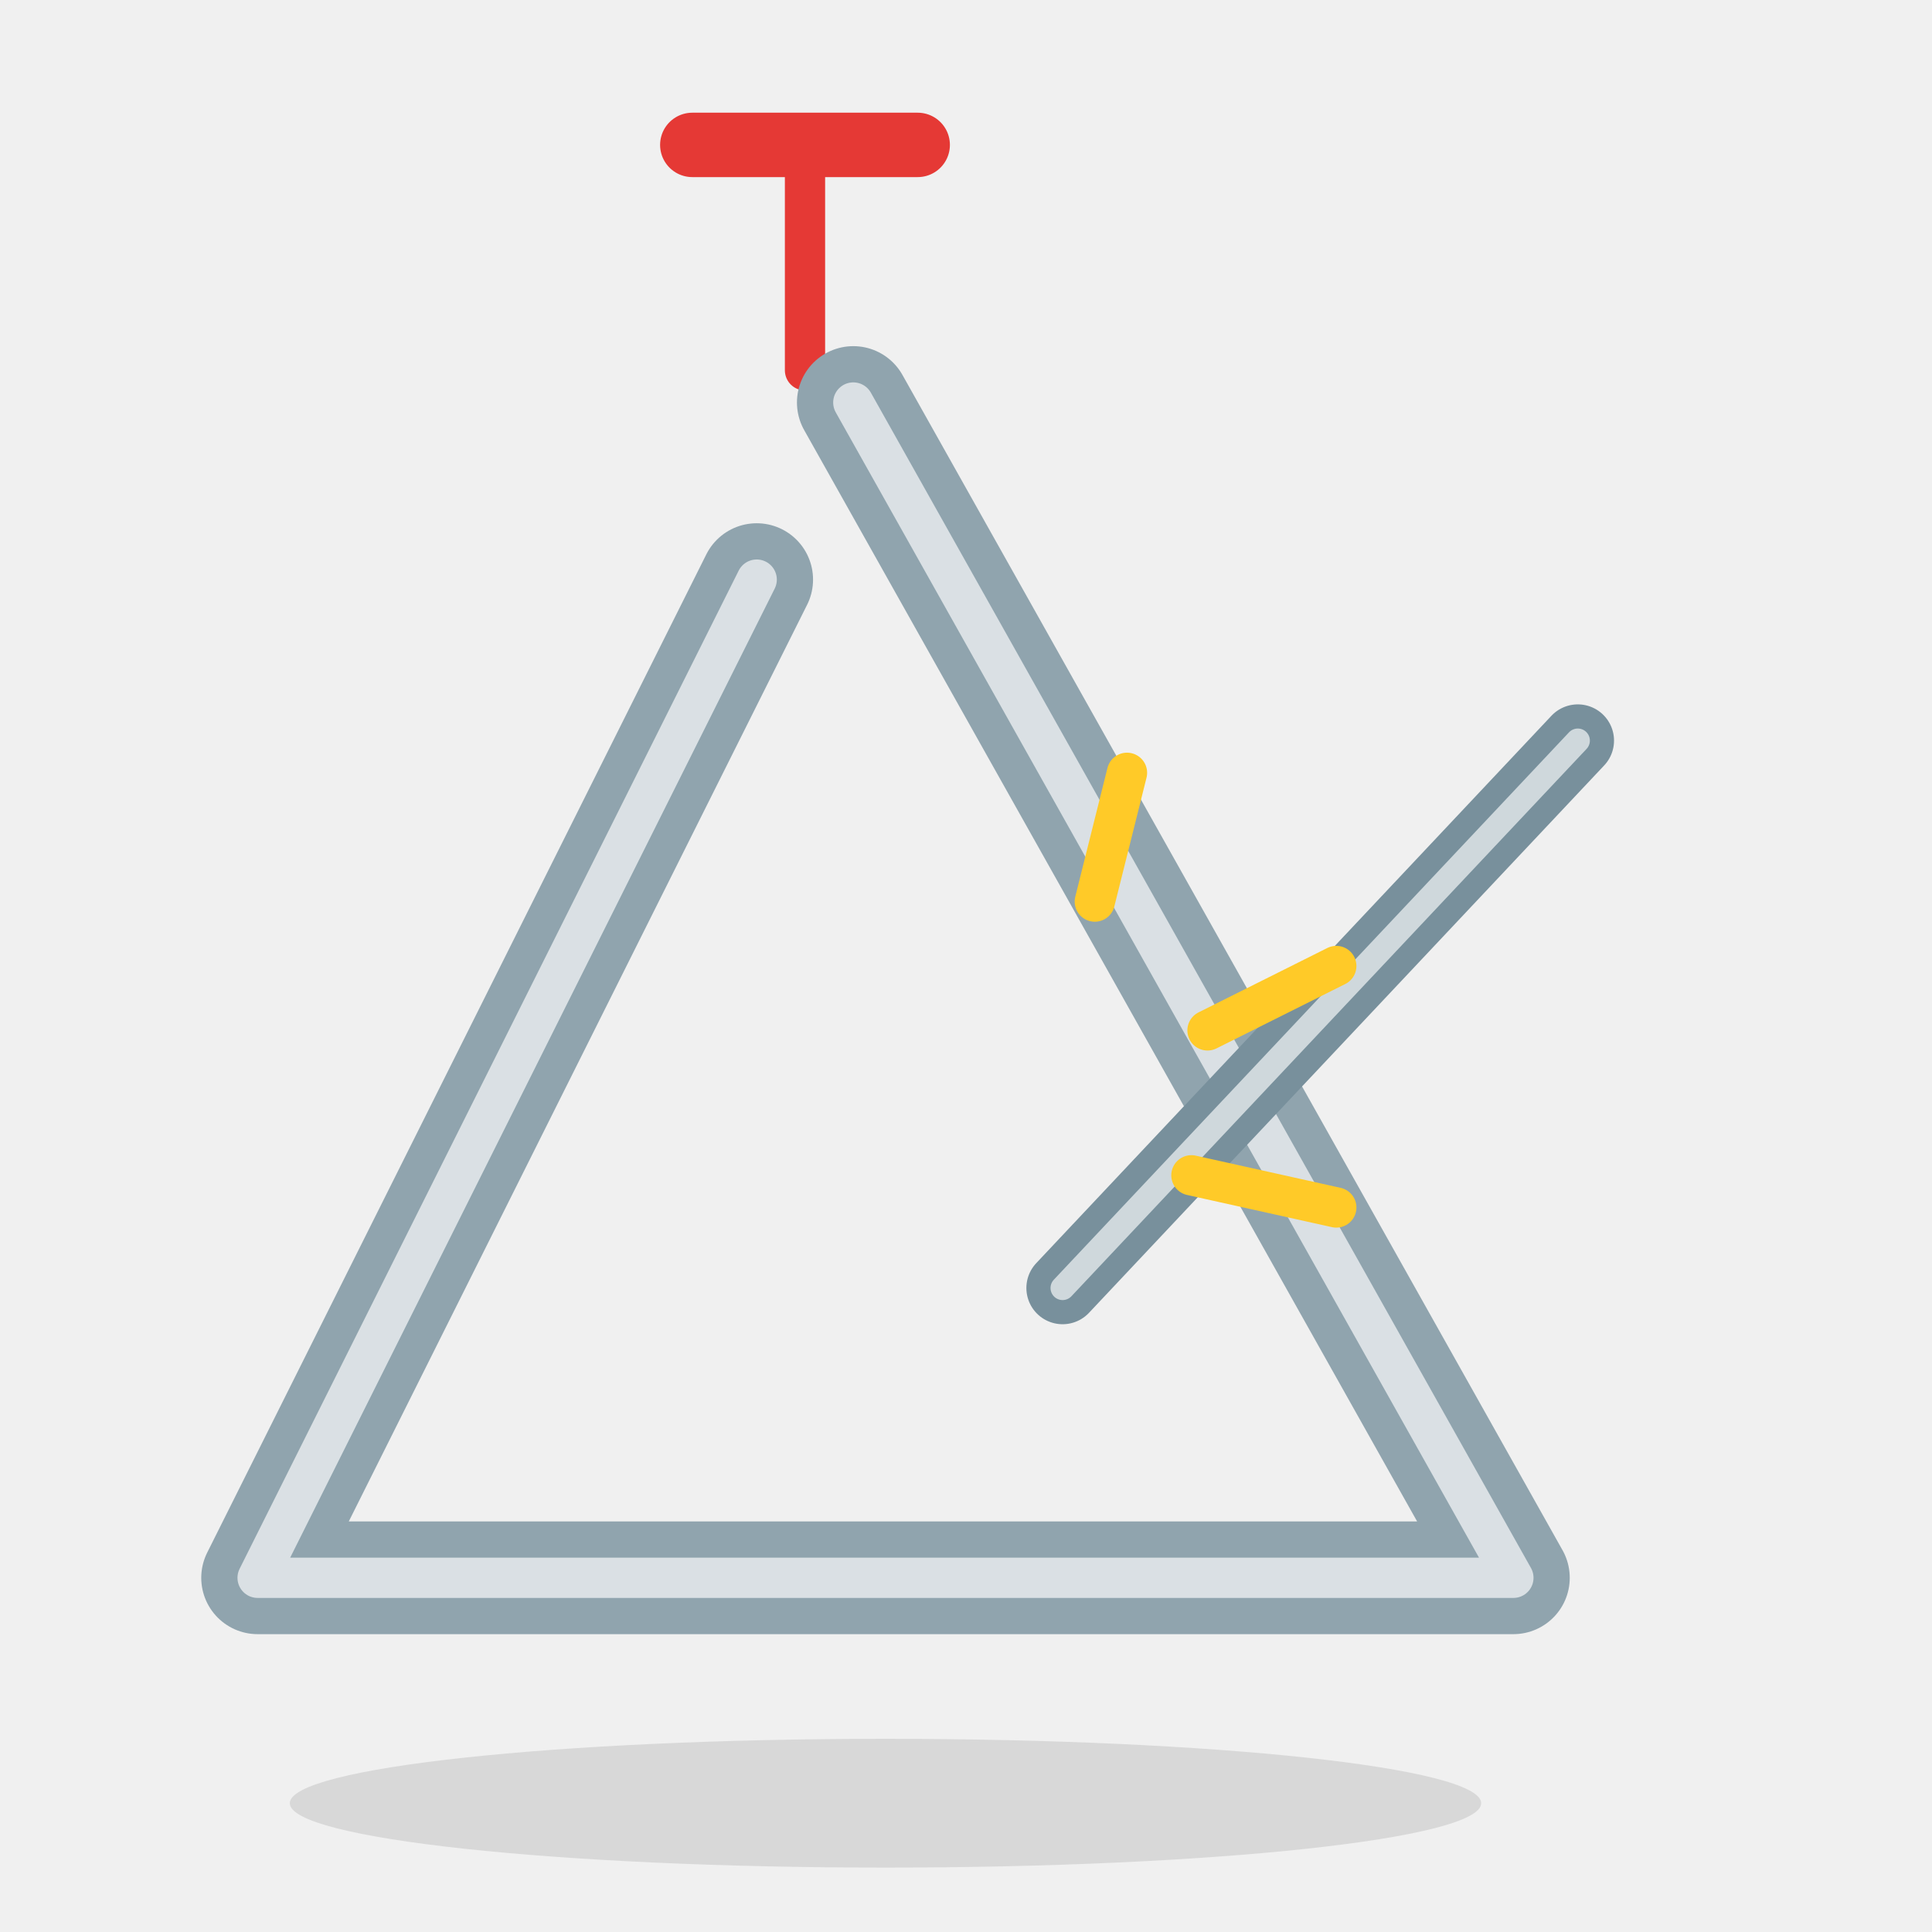
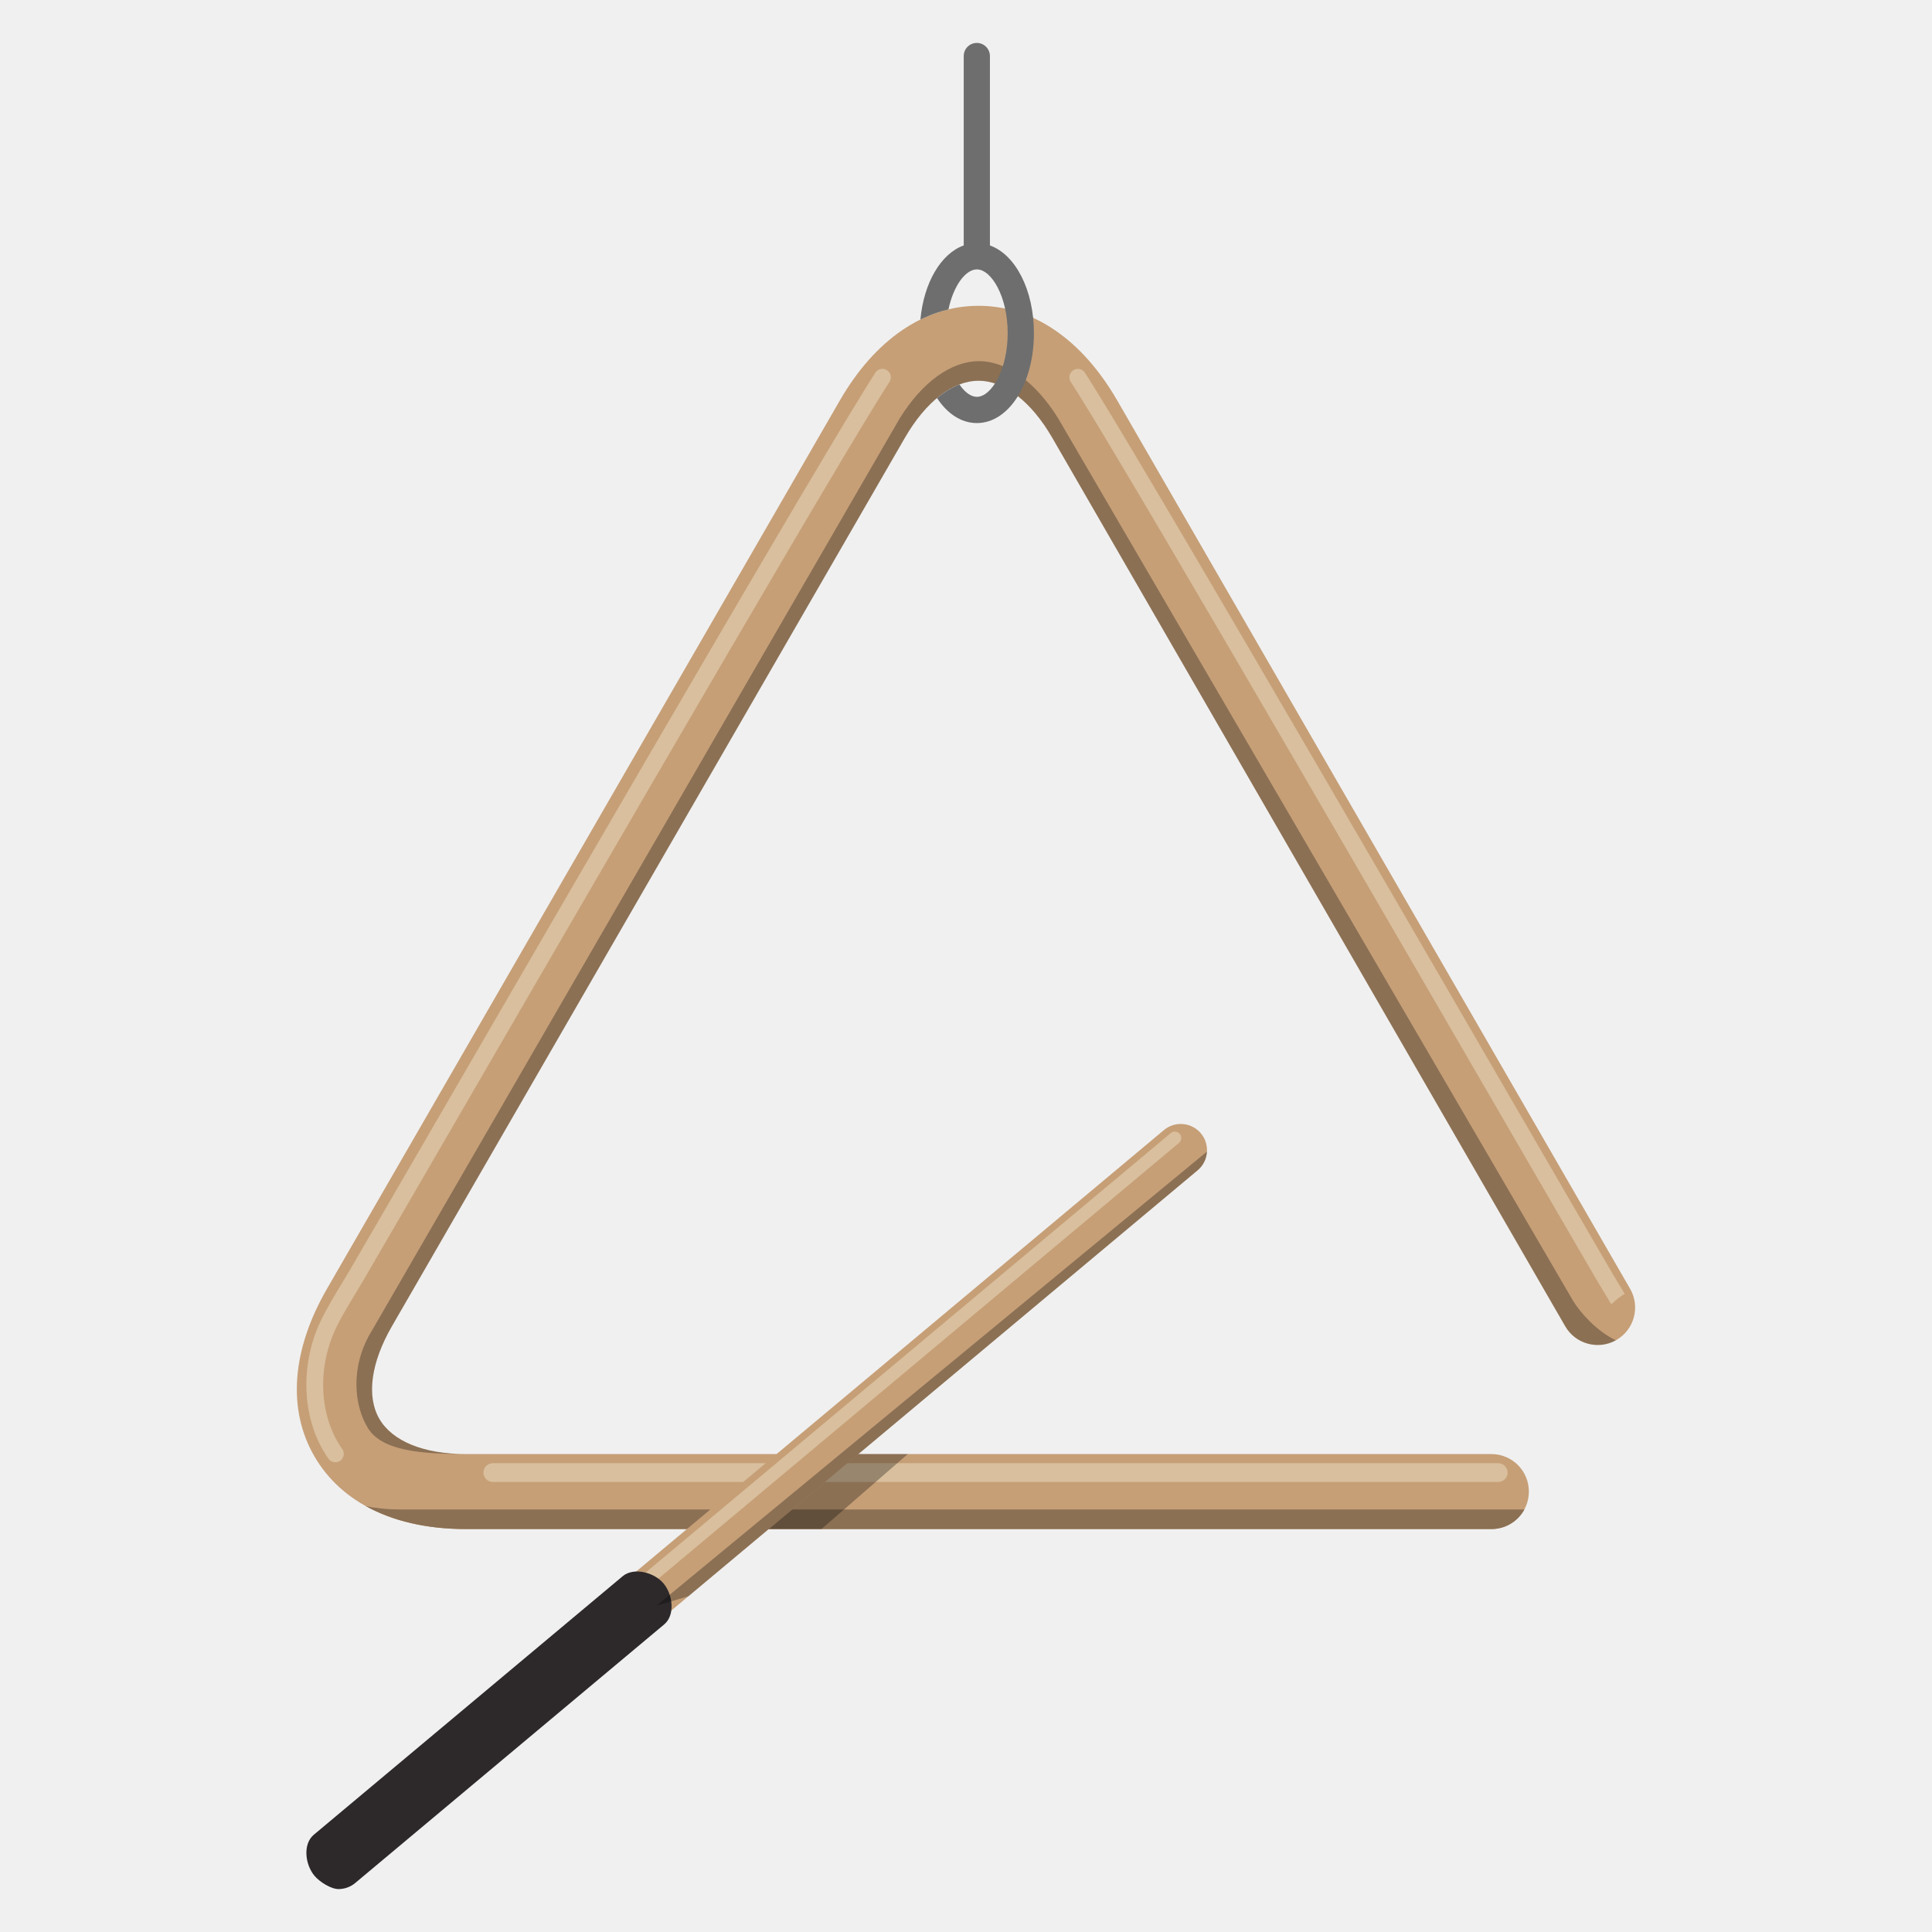
- <svg xmlns="http://www.w3.org/2000/svg" viewBox="0 0 240 240" role="img" aria-label="Triángulo musical">
-   <ellipse cx="110" cy="224" rx="74" ry="8" fill="#000" opacity="0.1" />
-   <path d="M100 18 L100 46" stroke="#e53935" stroke-width="5" stroke-linecap="round" />
-   <path d="M86 18 L114 18" stroke="#e53935" stroke-width="8" stroke-linecap="round" />
-   <path d="M106 50 L188 196 L32 196 L94 72" fill="none" stroke="#90a4ae" stroke-width="14" stroke-linecap="round" stroke-linejoin="round" />
-   <path d="M106 50 L188 196 L32 196 L94 72" fill="none" stroke="#eceff1" stroke-width="5" stroke-linecap="round" stroke-linejoin="round" opacity="0.8" />
-   <path d="M196 92 L132 160" stroke="#78909c" stroke-width="9" stroke-linecap="round" />
-   <path d="M196 92 L132 160" stroke="#cfd8dc" stroke-width="3" stroke-linecap="round" />
-   <g stroke="#ffca28" stroke-width="5" stroke-linecap="round">
-     <path d="M150 128 L166 120" />
-     <path d="M148 146 L166 150" />
-     <path d="M136 112 L140 96" />
+ <svg xmlns="http://www.w3.org/2000/svg" version="1.1" id="Capa_1" x="0px" y="0px" viewBox="0 0 500 500" style="enable-background:new 0 0 500 500;" xml:space="preserve">
+   <style type="text/css">
+ 	.st0{fill:#EB2032;}
+ 	.st1{fill:#AD1521;}
+ 	.st2{fill:#C91629;}
+ 	.st3{fill:#A91720;}
+ 	.st4{fill:#FFC32B;}
+ 	.st5{fill:#E7A024;}
+ 	.st6{fill:#FFF4C2;}
+ 	.st7{fill:#FFE793;}
+ 	.st8{fill:#C41828;}
+ 	.st9{fill:#F75259;}
+ 	.st10{fill:#A55116;}
+ 	.st11{fill:#743711;}
+ 	.st12{fill:#BA7A12;}
+ 	.st13{fill:#EEA323;}
+ 	.st14{fill:#FFE68B;}
+ 	.st15{fill:#EA2031;}
+ 	.st16{fill:#A41320;}
+ 	.st17{fill:#BF1827;}
+ 	.st18{fill:#C51929;}
+ 	.st19{fill:#E92232;}
+ 	.st20{fill:#F0C68B;}
+ 	.st21{fill:#FFE8C8;}
+ 	.st22{fill:#005AB3;}
+ 	.st23{fill:#0080FF;}
+ 	.st24{fill:#FFC800;}
+ 	.st25{fill:#FFEA00;}
+ 	.st26{fill:#59B300;}
+ 	.st27{fill:#88CC00;}
+ 	.st28{fill:#E60049;}
+ 	.st29{fill:#FF0051;}
+ 	.st30{opacity:0.5;fill:#FFFFFF;}
+ 	.st31{fill:#FCD6B1;}
+ 	.st32{opacity:0.5;fill:#EDB174;}
+ 	.st33{fill:#BA0808;}
+ 	.st34{opacity:0.2;fill:#FFFFFF;}
+ 	.st35{fill:#A9BEC9;}
+ 	.st36{fill:#CEE6ED;}
+ 	.st37{opacity:0.2;fill:#561F0B;}
+ 	.st38{fill:#FCCBA2;}
+ 	.st39{fill:#BDCCD4;}
+ 	.st40{fill:#FF9933;}
+ 	.st41{fill:#FFCC33;}
+ 	.st42{fill:#FCB910;}
+ 	.st43{fill:#AEC3C4;}
+ 	.st44{opacity:0.3;fill:#FFFFFF;}
+ 	.st45{fill:#A1ADB7;}
+ 	.st46{opacity:0.3;}
+ 	.st47{fill:#EF473F;}
+ 	.st48{fill:#F9CB98;}
+ 	.st49{fill:#C4987A;}
+ 	.st50{opacity:0.2;}
+ 	.st51{fill:#C69F77;}
+ 	.st52{fill:#6E6E6E;}
+ 	.st53{fill:#D9BF9D;}
+ 	.st54{fill:#2D292B;}
+ 	.st55{fill:#FFAD42;}
+ 	.st56{fill:#FF3D3D;}
+ 	.st57{opacity:0.15;}
+ 	.st58{fill:#BABABA;}
+ 	.st59{fill:#4F352D;}
+ 	.st60{fill:#FBC732;}
+ 	.st61{fill:#30211C;}
+ 	.st62{opacity:0.8;fill:#474747;}
+ 	.st63{fill:#262626;}
+ 	.st64{opacity:0.6;fill:#ADADAD;}
+ 	.st65{opacity:0.8;}
+ 	.st66{fill:#474747;}
+ 	.st67{opacity:0.25;}
+ </style>
+   <g id="XMLID_2400_">
+     <path id="XMLID_2415_" class="st51" d="M385.98,395.71H120.52c-18.24,0-32.15-6.69-39.17-18.84c-7.02-12.15-5.85-27.54,3.27-43.33   l132.73-229.9c9.12-15.8,21.87-24.5,35.9-24.5c14.03,0,26.77,8.7,35.89,24.5l132.73,229.9c2.68,4.64,1.09,10.57-3.55,13.25   c-4.64,2.68-10.58,1.09-13.25-3.55L272.35,113.34c-5.43-9.4-12.39-14.8-19.1-14.8c-6.71,0-13.67,5.39-19.1,14.8L101.42,343.23   c-5.43,9.4-6.62,18.13-3.27,23.94c3.35,5.81,11.5,9.14,22.36,9.14h265.46c5.36,0,9.7,4.34,9.7,9.7   C395.68,391.37,391.34,395.71,385.98,395.71z" />
+     <g id="XMLID_2412_">
+       <path id="XMLID_2414_" class="st51" d="M94.67,389.78c7.01,3.88,15.76,5.94,25.86,5.94h265.46c3.68,0,6.88-2.05,8.52-5.07H103.6    C100.36,390.65,97.37,390.35,94.67,389.78z" />
+       <path id="XMLID_2413_" class="st46" d="M94.67,389.78c7.01,3.88,15.76,5.94,25.86,5.94h265.46c3.68,0,6.88-2.05,8.52-5.07H103.6    C100.36,390.65,97.37,390.35,94.67,389.78z" />
+     </g>
+     <g id="XMLID_2410_">
+       <path id="XMLID_2411_" class="st46" d="M98.16,367.17c-3.36-5.81-2.17-14.53,3.27-23.94l132.73-229.89    c5.43-9.4,12.39-14.8,19.1-14.8c6.71,0,13.67,5.39,19.1,14.8l132.73,229.89c2.65,4.58,8.46,6.18,13.08,3.64    c-5-2.4-9.14-7.12-11.02-10.16L273.85,108.27c-5.82-9.4-13.3-14.8-20.5-14.8c-7.2,0-14.67,5.39-20.5,14.8L96.32,344.24    c-5.83,9.4-4.68,19.58-1.08,25.39c3.6,5.81,13.62,6.68,25.28,6.68C109.66,376.31,101.51,372.98,98.16,367.17z" />
+     </g>
+     <path id="XMLID_2409_" class="st52" d="M256.19,63.52V14.51c0-1.87-1.52-3.4-3.39-3.4c-1.88,0-3.39,1.52-3.39,3.4v49.01   c-5.89,2.11-10.33,9.62-11.21,19.18c0.41-0.17,3.3-1.69,7.26-2.63c1.31-6.2,4.46-10.35,7.35-10.35c3.77,0,7.98,7.05,7.98,16.49   c0,9.44-4.21,16.49-7.98,16.49c-1.53,0-3.13-1.18-4.5-3.2c-0.57,0.24-2.99,1.16-5.81,3.51c2.64,4.03,6.26,6.48,10.31,6.48   c8.28,0,14.77-10.23,14.77-23.28C267.57,74.99,262.79,65.88,256.19,63.52z" />
+     <path id="XMLID_2408_" class="st53" d="M86.79,378.43c-0.68,0-1.35-0.32-1.78-0.92c-6.93-9.78-7.63-24.33-1.75-36.2   c1.5-3.04,3.28-5.97,5-8.8c0.73-1.22,1.5-2.48,2.22-3.72c3.46-5.93,6.91-11.87,10.36-17.81c4.26-7.34,8.52-14.68,12.78-22.03   l1.15-1.97c5.48-9.45,10.96-18.9,16.44-28.35c5.97-10.28,11.94-20.56,17.91-30.84c6.1-10.5,12.2-20.99,18.32-31.48   c5.88-10.09,11.76-20.18,17.67-30.27c6.09-10.42,11.17-19.06,15.97-27.21c3.59-6.1,8.34-14.14,13.21-22.3   c3.15-5.28,6.24-10.44,9.41-15.56c0.89-1.44,1.85-2.99,2.84-4.52c0.66-1.01,2.01-1.29,3.02-0.64c1.01,0.66,1.3,2.01,0.64,3.02   c-0.97,1.49-1.92,3.01-2.8,4.43c-3.16,5.1-6.24,10.24-9.38,15.5c-4.87,8.15-9.61,16.19-13.2,22.28c-4.8,8.15-9.87,16.79-15.96,27.2   c-5.9,10.09-11.78,20.17-17.66,30.26c-6.11,10.49-12.21,20.98-18.31,31.48c-5.97,10.28-11.94,20.55-17.91,30.84   c-5.48,9.45-10.96,18.9-16.45,28.35l-1.14,1.97c-4.26,7.35-8.52,14.69-12.78,22.03c-3.45,5.94-6.9,11.88-10.36,17.82   c-0.74,1.27-1.51,2.54-2.26,3.78c-1.67,2.76-3.39,5.61-4.82,8.48c-5.19,10.48-4.63,23.24,1.4,31.75c0.69,0.98,0.46,2.34-0.52,3.04   C87.67,378.3,87.23,378.43,86.79,378.43z" />
+     <path id="XMLID_2407_" class="st53" d="M415.33,334.76c0.53,0.89,1.07,1.78,1.61,2.69c0.07,0,0.13-0.02,0.19-0.02   c1.01-0.98,2.14-1.83,3.33-2.6c-0.47-0.78-0.93-1.56-1.4-2.32c-0.73-1.22-1.5-2.48-2.22-3.72c-3.46-5.93-6.91-11.87-10.36-17.81   c-4.26-7.34-8.53-14.68-12.78-22.03l-1.15-1.97c-5.48-9.45-10.96-18.9-16.44-28.35c-5.97-10.28-11.94-20.56-17.91-30.84   c-6.1-10.5-12.2-20.99-18.32-31.48c-5.88-10.09-11.76-20.18-17.67-30.27c-6.09-10.42-11.17-19.06-15.97-27.21   c-3.59-6.1-8.34-14.14-13.21-22.3c-3.15-5.28-6.24-10.44-9.41-15.56c-0.89-1.44-1.86-2.99-2.85-4.52c-0.66-1.01-2-1.29-3.02-0.64   c-1.01,0.66-1.3,2.01-0.64,3.02c0.97,1.49,1.92,3.01,2.8,4.43c3.16,5.1,6.24,10.24,9.38,15.5c4.87,8.15,9.61,16.19,13.2,22.28   c4.8,8.15,9.87,16.79,15.96,27.2c5.9,10.09,11.78,20.17,17.66,30.26c6.11,10.49,12.21,20.98,18.31,31.48   c5.97,10.28,11.94,20.55,17.91,30.84c5.48,9.45,10.96,18.9,16.45,28.35l1.14,1.97c4.26,7.35,8.52,14.69,12.78,22.03   c3.45,5.94,6.9,11.88,10.36,17.82C413.81,332.25,414.58,333.53,415.33,334.76z" />
+     <path id="XMLID_2406_" class="st53" d="M387.76,383.53H127.53c-1.34,0-2.42-1.09-2.42-2.43c0-1.34,1.09-2.42,2.42-2.42h260.22   c1.34,0,2.42,1.09,2.42,2.42C390.18,382.44,389.09,383.53,387.76,383.53z" />
+     <polygon id="XMLID_2405_" class="st46" points="212.61,395.71 234.93,376.31 217.46,376.31 193.93,395.71  " />
+     <path id="XMLID_2404_" class="st51" d="M164.99,422.05c-1.94,0-3.87-0.82-5.21-2.43c-2.41-2.88-2.03-7.16,0.85-9.56l140.59-117.6   c2.88-2.4,7.16-2.03,9.57,0.85c2.41,2.88,2.03,7.16-0.85,9.57l-140.59,117.6C168.08,421.53,166.53,422.05,164.99,422.05z" />
+     <path id="XMLID_2403_" class="st53" d="M305.11,295.79L168.5,410.13c-0.7,0.59-1.75,0.5-2.34-0.21c-0.59-0.7-0.5-1.75,0.21-2.34   l136.62-114.34c0.7-0.59,1.75-0.5,2.34,0.21C305.91,294.16,305.81,295.2,305.11,295.79z" />
+     <path id="XMLID_2402_" class="st54" d="M87.6,488.89c-1.94,0-4.89-1.85-6.23-3.46c-2.41-2.88-3.04-8.18-0.17-10.59l79.94-66.91   c2.88-2.41,8.18-1.01,10.59,1.87c2.41,2.88,3.04,8.18,0.17,10.59L91.95,487.3C90.68,488.37,89.13,488.89,87.6,488.89z" />
+     <path id="XMLID_2401_" class="st46" d="M312.35,298.04L169.9,415.54l8.24-2.42l131.8-110.25   C311.44,301.62,312.25,299.85,312.35,298.04z" />
  </g>
</svg>
